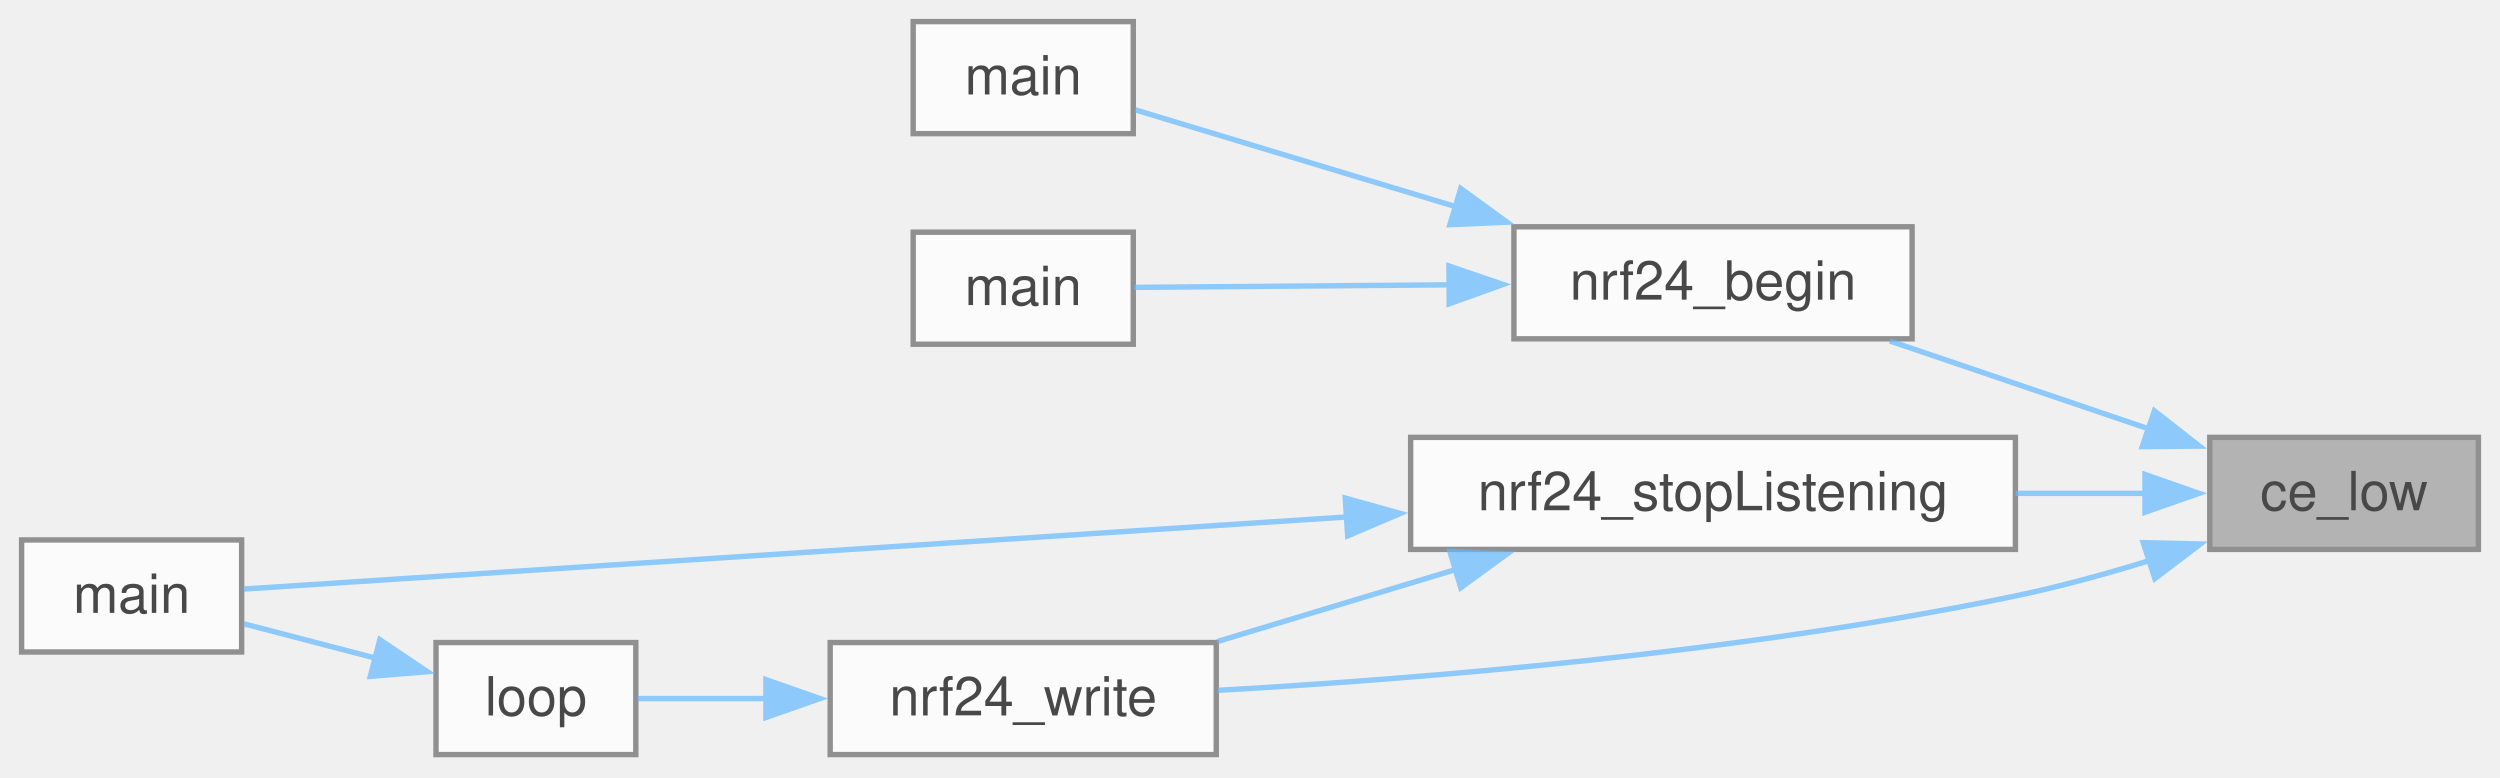
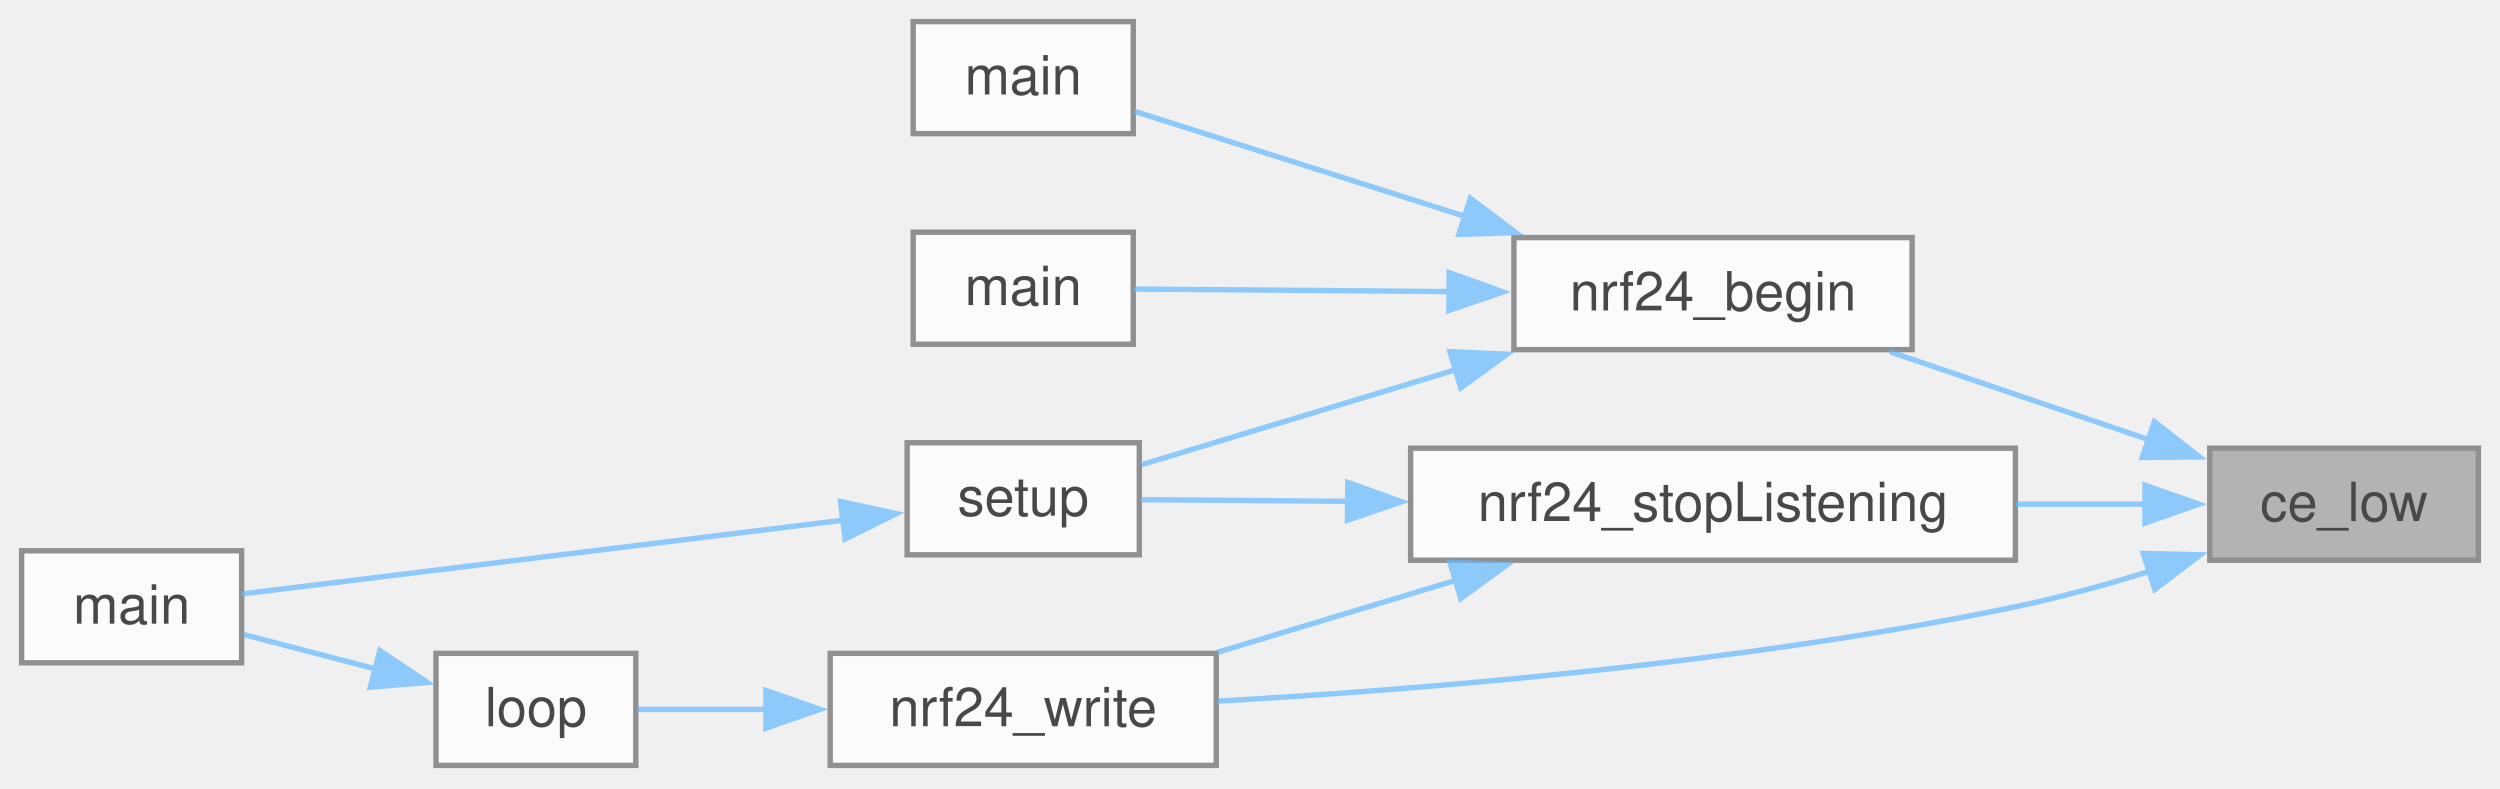
- <svg xmlns="http://www.w3.org/2000/svg" xmlns:xlink="http://www.w3.org/1999/xlink" width="463pt" height="144pt" viewBox="0.00 0.00 463.00 144.00">
+ <svg xmlns="http://www.w3.org/2000/svg" xmlns:xlink="http://www.w3.org/1999/xlink" width="463pt" height="146pt" viewBox="0.00 0.00 463.00 146.00">
  <svg id="main" version="1.1" xml:space="preserve">
    <style type="text/css">
.node, .edge {opacity: 0.7;}
.node.selected, .edge.selected {opacity: 1;}
.edge:hover path { stroke: red; }
.edge:hover polygon { stroke: red; fill: red; }
</style>
    <svg id="graph" class="graph">
-       <g id="graph0" class="graph" transform="scale(1 1) rotate(0) translate(4 139.75)">
+       <g id="graph0" class="graph" transform="scale(1 1) rotate(0) translate(4 141.75)">
        <g id="Node000001" class="node">
          <g id="a_Node000001">
            <a xlink:title=" ">
              <polygon fill="#999999" stroke="#666666" points="455,-58.75 405.25,-58.75 405.25,-38 455,-38 455,-58.75" />
              <text xml:space="preserve" text-anchor="middle" x="430.12" y="-45.25" font-family="Helvetica,sans-Serif" font-size="10.00">ce_low</text>
            </a>
          </g>
        </g>
        <g id="Node000002" class="node">
          <g id="a_Node000002">
            <a xlink:href="carrinho_2nrf24__avr_8c.html#ab6fb4c1aa834152310116e7dec65d8e3" target="_top" xlink:title=" ">
              <polygon fill="white" stroke="#666666" points="350.12,-97.75 276.38,-97.75 276.38,-77 350.12,-77 350.12,-97.75" />
              <text xml:space="preserve" text-anchor="middle" x="313.25" y="-84.25" font-family="Helvetica,sans-Serif" font-size="10.00">nrf24_begin</text>
            </a>
          </g>
        </g>
        <g id="edge1_Node000001_Node000002" class="edge">
          <g id="a_edge1_Node000001_Node000002">
            <a xlink:title=" ">
              <path fill="none" stroke="#63b8ff" d="M394.13,-60.26C378.8,-65.46 360.94,-71.52 346,-76.6" />
              <polygon fill="#63b8ff" stroke="#63b8ff" points="394.99,-63.66 403.33,-57.13 392.74,-57.03 394.99,-63.66" />
            </a>
          </g>
        </g>
-         <g id="Node000005" class="node">
-           <g id="a_Node000005">
+         <g id="Node000007" class="node">
+           <g id="a_Node000007">
            <a xlink:href="carrinho_2nrf24__avr_8c.html#a33899bc3c0f4d2293f37c306d0b8e297" target="_top" xlink:title=" ">
              <polygon fill="white" stroke="#666666" points="369.25,-58.75 257.25,-58.75 257.25,-38 369.25,-38 369.25,-58.75" />
              <text xml:space="preserve" text-anchor="middle" x="313.25" y="-45.25" font-family="Helvetica,sans-Serif" font-size="10.00">nrf24_stopListening</text>
            </a>
          </g>
        </g>
-         <g id="edge4_Node000001_Node000005" class="edge">
-           <g id="a_edge4_Node000001_Node000005">
+         <g id="edge6_Node000001_Node000007" class="edge">
+           <g id="a_edge6_Node000001_Node000007">
            <a xlink:title=" ">
              <path fill="none" stroke="#63b8ff" d="M393.35,-48.38C385.71,-48.38 377.47,-48.38 369.3,-48.38" />
              <polygon fill="#63b8ff" stroke="#63b8ff" points="393.25,-51.88 403.25,-48.38 393.25,-44.88 393.25,-51.88" />
            </a>
          </g>
        </g>
-         <g id="Node000007" class="node">
-           <g id="a_Node000007">
+         <g id="Node000008" class="node">
+           <g id="a_Node000008">
            <a xlink:href="carrinho_2nrf24__avr_8c.html#a8232e1982aabc6f52408c318402cb578" target="_top" xlink:title=" ">
              <polygon fill="white" stroke="#666666" points="221.25,-20.75 149.75,-20.75 149.75,0 221.25,0 221.25,-20.75" />
              <text xml:space="preserve" text-anchor="middle" x="185.5" y="-7.25" font-family="Helvetica,sans-Serif" font-size="10.00">nrf24_write</text>
            </a>
          </g>
        </g>
-         <g id="edge9_Node000001_Node000007" class="edge">
-           <g id="a_edge9_Node000001_Node000007">
+         <g id="edge11_Node000001_Node000008" class="edge">
+           <g id="a_edge11_Node000001_Node000008">
            <a xlink:title=" ">
              <path fill="none" stroke="#63b8ff" d="M394.02,-35.92C385.97,-33.43 377.38,-31.07 369.25,-29.38 318.51,-18.8 258.55,-14 221.52,-11.9" />
              <polygon fill="#63b8ff" stroke="#63b8ff" points="392.92,-39.25 403.51,-39 395.08,-32.59 392.92,-39.25" />
            </a>
          </g>
        </g>
        <g id="Node000003" class="node">
          <g id="a_Node000003">
-             <a xlink:href="carrinho_8c.html#ae66f6b31b5ad750f1fe042a706a4e3d4" target="_top" xlink:title=" ">
-               <polygon fill="white" stroke="#666666" points="205.88,-135.75 165.12,-135.75 165.12,-115 205.88,-115 205.88,-135.75" />
-               <text xml:space="preserve" text-anchor="middle" x="185.5" y="-122.25" font-family="Helvetica,sans-Serif" font-size="10.00">main</text>
+             <a xlink:href="carrinho_8c.html#ae66f6b31b5ad750f1fe042a706a4e3d4" target="_top" xlink:title="Função principal: inicializa periféricos e roda loop().">
+               <polygon fill="white" stroke="#666666" points="205.88,-137.75 165.12,-137.75 165.12,-117 205.88,-117 205.88,-137.75" />
+               <text xml:space="preserve" text-anchor="middle" x="185.5" y="-124.25" font-family="Helvetica,sans-Serif" font-size="10.00">main</text>
            </a>
          </g>
        </g>
        <g id="edge2_Node000002_Node000003" class="edge">
          <g id="a_edge2_Node000002_Node000003">
            <a xlink:title=" ">
-               <path fill="none" stroke="#63b8ff" d="M265.78,-101.42C245.24,-107.63 222.18,-114.59 206.26,-119.4" />
-               <polygon fill="#63b8ff" stroke="#63b8ff" points="266.54,-104.84 275.1,-98.6 264.52,-98.14 266.54,-104.84" />
+               <path fill="none" stroke="#63b8ff" d="M267.54,-101.6C246.48,-108.3 222.45,-115.94 206.06,-121.15" />
+               <polygon fill="#63b8ff" stroke="#63b8ff" points="268.31,-105.03 276.78,-98.66 266.19,-98.35 268.31,-105.03" />
            </a>
          </g>
        </g>
        <g id="Node000004" class="node">
          <g id="a_Node000004">
            <a xlink:href="main_8c.html#a840291bc02cba5474a4cb46a9b9566fe" target="_top" xlink:title=" ">
-               <polygon fill="white" stroke="#666666" points="205.88,-96.75 165.12,-96.75 165.12,-76 205.88,-76 205.88,-96.75" />
-               <text xml:space="preserve" text-anchor="middle" x="185.5" y="-83.25" font-family="Helvetica,sans-Serif" font-size="10.00">main</text>
+               <polygon fill="white" stroke="#666666" points="205.88,-98.75 165.12,-98.75 165.12,-78 205.88,-78 205.88,-98.75" />
+               <text xml:space="preserve" text-anchor="middle" x="185.5" y="-85.25" font-family="Helvetica,sans-Serif" font-size="10.00">main</text>
            </a>
          </g>
        </g>
        <g id="edge3_Node000002_Node000004" class="edge">
          <g id="a_edge3_Node000002_Node000004">
            <a xlink:title=" ">
-               <path fill="none" stroke="#63b8ff" d="M264.56,-87C244.24,-86.83 221.67,-86.65 206.04,-86.53" />
-               <polygon fill="#63b8ff" stroke="#63b8ff" points="264.34,-90.49 274.36,-87.07 264.39,-83.49 264.34,-90.49" />
+               <path fill="none" stroke="#63b8ff" d="M264.56,-87.75C244.24,-87.92 221.67,-88.1 206.04,-88.22" />
+               <polygon fill="#63b8ff" stroke="#63b8ff" points="264.39,-91.26 274.36,-87.68 264.34,-84.26 264.39,-91.26" />
+             </a>
+           </g>
+         </g>
+         <g id="Node000005" class="node">
+           <g id="a_Node000005">
+             <a xlink:href="controle_8c.html#a4fc01d736fe50cf5b977f755b675f11d" target="_top" xlink:title="Inicializações principais (ADC, PWM, entradas e rádio).">
+               <polygon fill="white" stroke="#666666" points="207,-59.75 164,-59.75 164,-39 207,-39 207,-59.75" />
+               <text xml:space="preserve" text-anchor="middle" x="185.5" y="-46.25" font-family="Helvetica,sans-Serif" font-size="10.00">setup</text>
+             </a>
+           </g>
+         </g>
+         <g id="edge4_Node000002_Node000005" class="edge">
+           <g id="a_edge4_Node000002_Node000005">
+             <a xlink:title=" ">
+               <path fill="none" stroke="#63b8ff" d="M265.71,-73.31C245.65,-67.25 223.21,-60.47 207.34,-55.67" />
+               <polygon fill="#63b8ff" stroke="#63b8ff" points="264.52,-76.61 275.1,-76.15 266.54,-69.91 264.52,-76.61" />
            </a>
          </g>
        </g>
        <g id="Node000006" class="node">
          <g id="a_Node000006">
-             <a xlink:href="controle_8c.html#ae66f6b31b5ad750f1fe042a706a4e3d4" target="_top" xlink:title=" ">
+             <a xlink:href="controle_8c.html#ae66f6b31b5ad750f1fe042a706a4e3d4" target="_top" xlink:title="Função principal do firmware.">
              <polygon fill="white" stroke="#666666" points="40.75,-39.75 0,-39.75 0,-19 40.75,-19 40.75,-39.75" />
              <text xml:space="preserve" text-anchor="middle" x="20.38" y="-26.25" font-family="Helvetica,sans-Serif" font-size="10.00">main</text>
            </a>
          </g>
        </g>
        <g id="edge5_Node000005_Node000006" class="edge">
          <g id="a_edge5_Node000005_Node000006">
            <a xlink:title=" ">
-               <path fill="none" stroke="#63b8ff" d="M245.72,-44.03C179.65,-39.71 82.43,-33.36 41.11,-30.66" />
-               <polygon fill="#63b8ff" stroke="#63b8ff" points="245.14,-47.5 255.34,-44.66 245.59,-40.51 245.14,-47.5" />
+               <path fill="none" stroke="#63b8ff" d="M152.12,-45.41C118.88,-41.33 68.25,-35.12 40.76,-31.75" />
+               <polygon fill="#63b8ff" stroke="#63b8ff" points="151.65,-48.87 162.01,-46.62 152.51,-41.93 151.65,-48.87" />
            </a>
          </g>
        </g>
-         <g id="edge6_Node000005_Node000007" class="edge">
-           <g id="a_edge6_Node000005_Node000007">
+         <g id="edge10_Node000007_Node000005" class="edge">
+           <g id="a_edge10_Node000007_Node000005">
+             <a xlink:title=" ">
+               <path fill="none" stroke="#63b8ff" d="M245.85,-48.9C231.82,-49.01 218.02,-49.12 207.27,-49.21" />
+               <polygon fill="#63b8ff" stroke="#63b8ff" points="245.61,-52.41 255.58,-48.83 245.55,-45.41 245.61,-52.41" />
+             </a>
+           </g>
+         </g>
+         <g id="edge7_Node000007_Node000008" class="edge">
+           <g id="a_edge7_Node000007_Node000008">
            <a xlink:title=" ">
              <path fill="none" stroke="#63b8ff" d="M265.66,-34.3C251.02,-29.87 235.11,-25.06 221.42,-20.93" />
              <polygon fill="#63b8ff" stroke="#63b8ff" points="264.52,-37.61 275.1,-37.15 266.54,-30.91 264.52,-37.61" />
            </a>
          </g>
        </g>
-         <g id="Node000008" class="node">
-           <g id="a_Node000008">
-             <a xlink:href="controle_8c.html#afe461d27b9c48d5921c00d521181f12f" target="_top" xlink:title=" ">
+         <g id="Node000009" class="node">
+           <g id="a_Node000009">
+             <a xlink:href="controle_8c.html#afe461d27b9c48d5921c00d521181f12f" target="_top" xlink:title="Loop principal: lê controles, aplica deadzone, envia por RF e atualiza LEDs.">
              <polygon fill="white" stroke="#666666" points="113.75,-20.75 76.75,-20.75 76.75,0 113.75,0 113.75,-20.75" />
              <text xml:space="preserve" text-anchor="middle" x="95.25" y="-7.25" font-family="Helvetica,sans-Serif" font-size="10.00">loop</text>
            </a>
          </g>
        </g>
-         <g id="edge7_Node000007_Node000008" class="edge">
-           <g id="a_edge7_Node000007_Node000008">
+         <g id="edge8_Node000008_Node000009" class="edge">
+           <g id="a_edge8_Node000008_Node000009">
            <a xlink:title=" ">
              <path fill="none" stroke="#63b8ff" d="M138.14,-10.38C129.57,-10.38 121.11,-10.38 114.06,-10.38" />
              <polygon fill="#63b8ff" stroke="#63b8ff" points="137.85,-13.88 147.85,-10.38 137.85,-6.88 137.85,-13.88" />
            </a>
          </g>
        </g>
-         <g id="edge8_Node000008_Node000006" class="edge">
-           <g id="a_edge8_Node000008_Node000006">
+         <g id="edge9_Node000009_Node000006" class="edge">
+           <g id="a_edge9_Node000009_Node000006">
            <a xlink:title=" ">
              <path fill="none" stroke="#63b8ff" d="M65.59,-17.85C57.42,-19.98 48.69,-22.25 41.17,-24.22" />
              <polygon fill="#63b8ff" stroke="#63b8ff" points="66.35,-21.27 75.14,-15.36 64.58,-14.49 66.35,-21.27" />
            </a>
          </g>
        </g>
      </g>
    </svg>
  </svg>
  <style type="text/css">

[data-mouse-over-selected='false'] { opacity: 0.7; }
[data-mouse-over-selected='true']  { opacity: 1.0; }

</style>
</svg>
